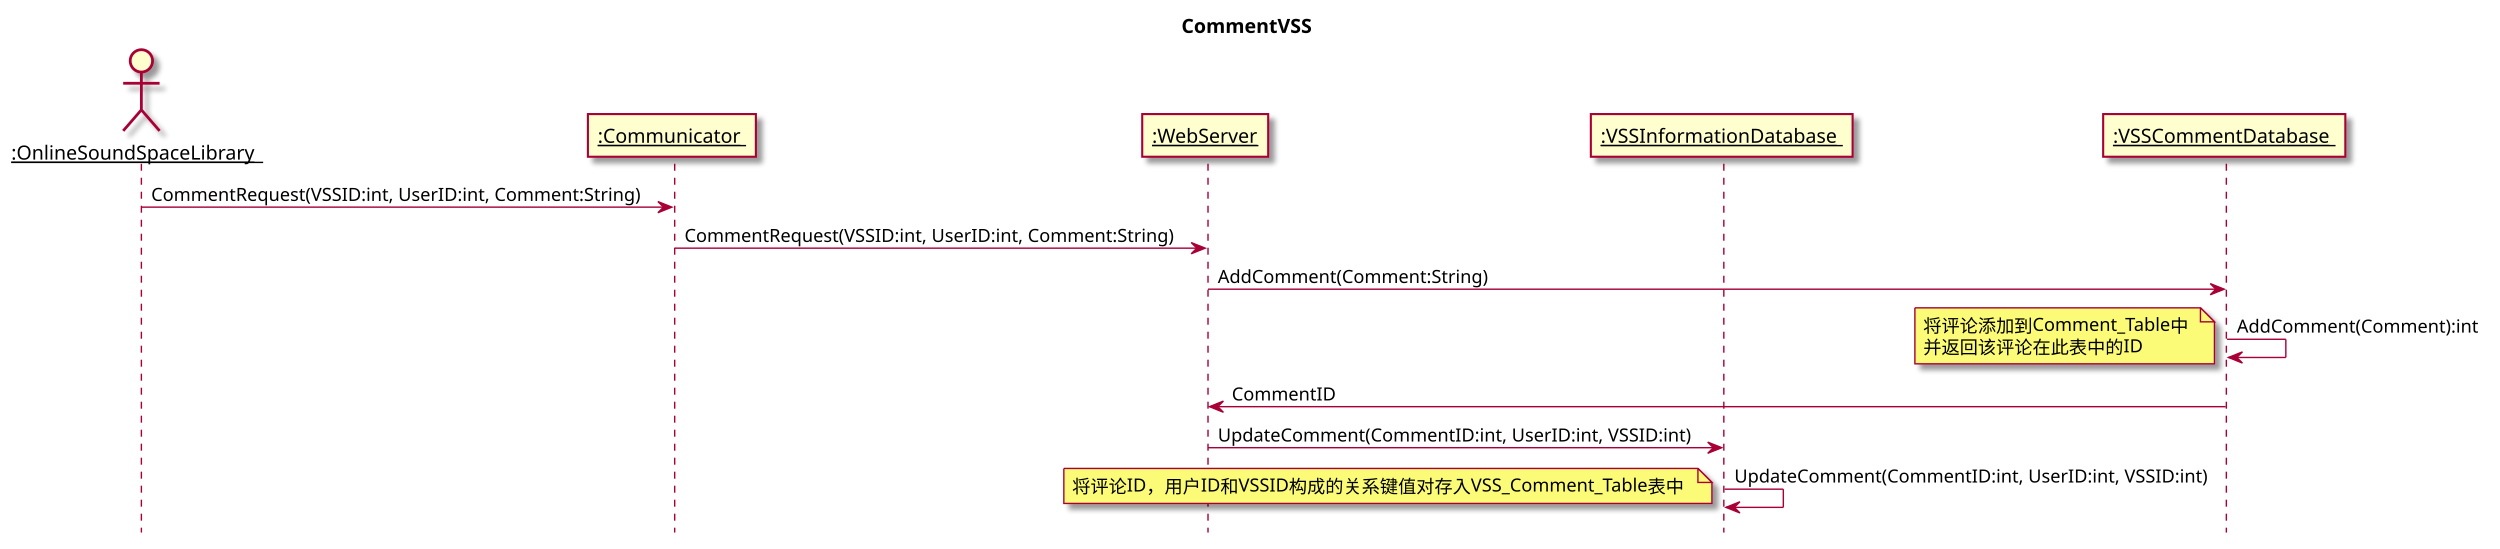
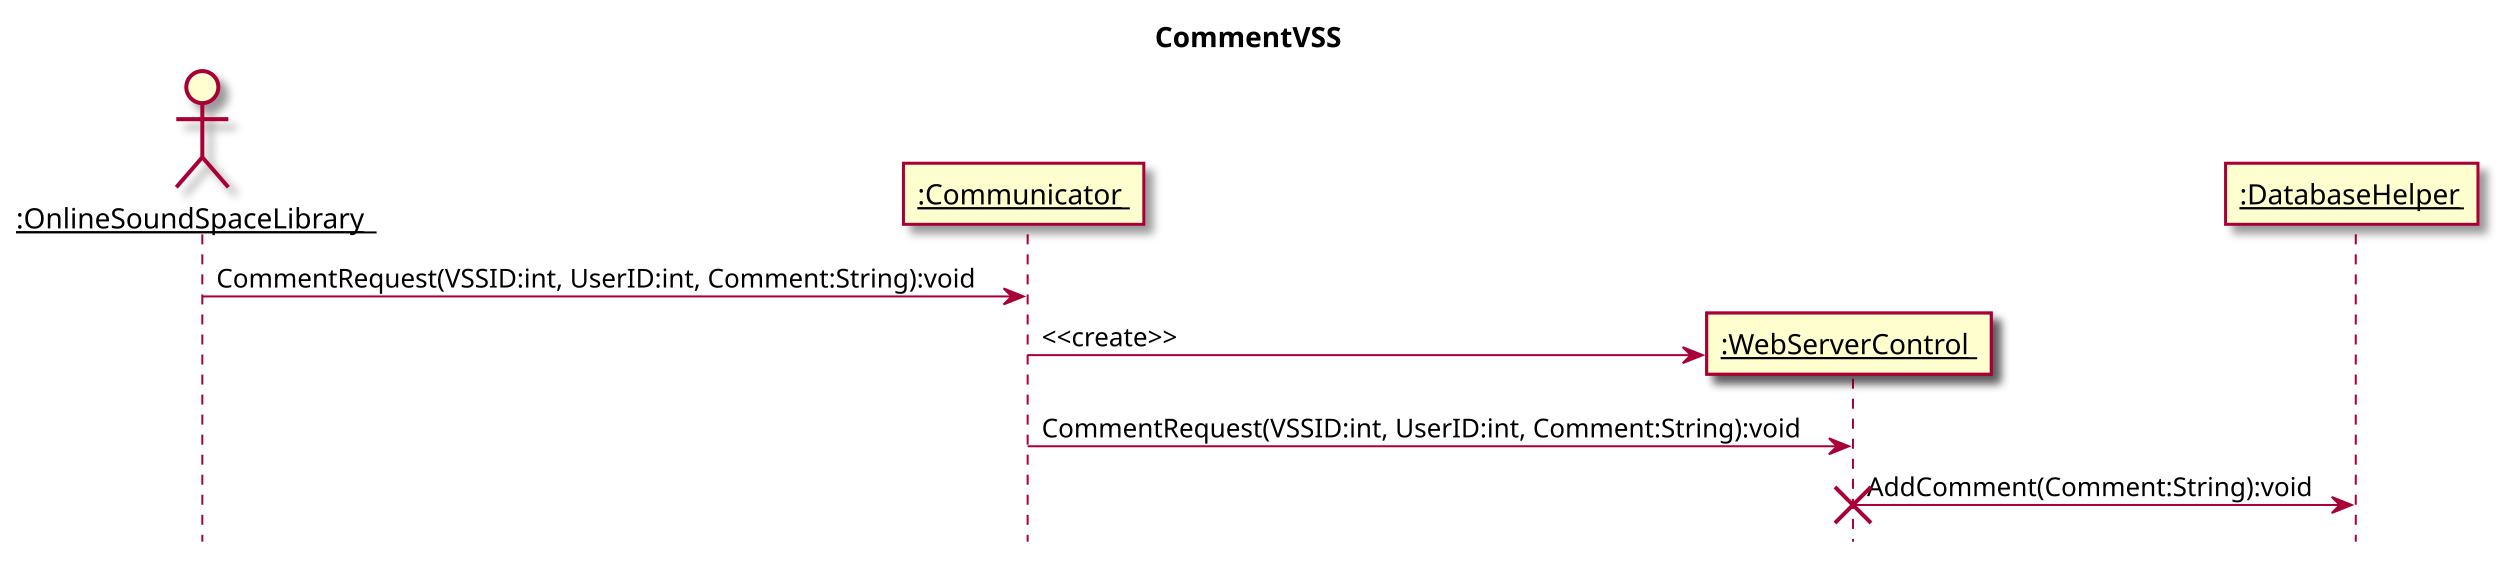
- <svg xmlns="http://www.w3.org/2000/svg" contentScriptType="application/ecmascript" contentStyleType="text/css" height="392px" preserveAspectRatio="none" style="width:1786px;height:392px;" version="1.1" viewBox="0 0 1786 392" width="1786px" zoomAndPan="magnify">
+ <svg xmlns="http://www.w3.org/2000/svg" contentScriptType="application/ecmascript" contentStyleType="text/css" height="282px" preserveAspectRatio="none" style="width:1248px;height:282px;" version="1.1" viewBox="0 0 1248 282" width="1248px" zoomAndPan="magnify">
  <defs>
-     <filter height="300%" id="f3ys2wcx58xt5" width="300%" x="-1" y="-1">
+     <filter height="300%" id="f1nkhinc9qquee" width="300%" x="-1" y="-1">
      <feGaussianBlur result="blurOut" stdDeviation="2.0" />
      <feColorMatrix in="blurOut" result="blurOut2" type="matrix" values="0 0 0 0 0 0 0 0 0 0 0 0 0 0 0 0 0 0 .4 0" />
      <feOffset dx="4.0" dy="4.0" in="blurOut2" result="blurOut3" />
      <feBlend in="SourceGraphic" in2="blurOut3" mode="normal" />
    </filter>
  </defs>
  <g>
-     <text fill="#000000" font-family="sans-serif" font-size="14" font-weight="bold" lengthAdjust="spacingAndGlyphs" textLength="96" x="844" y="23.535">CommentVSS</text>
-     <line style="stroke: #A80036; stroke-width: 1.0; stroke-dasharray: 5.0,5.0;" x1="101" x2="101" y1="116.977" y2="380.461" />
-     <line style="stroke: #A80036; stroke-width: 1.0; stroke-dasharray: 5.0,5.0;" x1="482" x2="482" y1="116.977" y2="380.461" />
-     <line style="stroke: #A80036; stroke-width: 1.0; stroke-dasharray: 5.0,5.0;" x1="863" x2="863" y1="116.977" y2="380.461" />
-     <line style="stroke: #A80036; stroke-width: 1.0; stroke-dasharray: 5.0,5.0;" x1="1231.5" x2="1231.5" y1="116.977" y2="380.461" />
-     <line style="stroke: #A80036; stroke-width: 1.0; stroke-dasharray: 5.0,5.0;" x1="1590.5" x2="1590.5" y1="116.977" y2="380.461" />
+     <text fill="#000000" font-family="sans-serif" font-size="14" font-weight="bold" lengthAdjust="spacingAndGlyphs" textLength="96" x="576.5" y="23.535">CommentVSS</text>
+     <rect fill="#FEFECE" filter="url(#f1nkhinc9qquee)" height="30.488" style="stroke: #A80036; stroke-width: 1.5;" width="142" x="852" y="156.287" />
+     <text fill="#000000" font-family="sans-serif" font-size="14" lengthAdjust="spacingAndGlyphs" text-decoration="underline" textLength="128" x="859" y="176.822">:WebServerControl</text>
+     <line style="stroke: #000000; stroke-width: 1.0;" x1="859" x2="987" y1="178.822" y2="178.822" />
+     <line style="stroke: #A80036; stroke-width: 1.0; stroke-dasharray: 5.0,5.0;" x1="101" x2="101" y1="116.977" y2="270.397" />
+     <line style="stroke: #A80036; stroke-width: 1.0; stroke-dasharray: 5.0,5.0;" x1="513" x2="513" y1="116.977" y2="270.397" />
+     <line style="stroke: #A80036; stroke-width: 1.0; stroke-dasharray: 5.0,5.0;" x1="925" x2="925" y1="189.031" y2="270.397" />
+     <line style="stroke: #A80036; stroke-width: 1.0; stroke-dasharray: 5.0,5.0;" x1="1176" x2="1176" y1="116.977" y2="270.397" />
    <text fill="#000000" font-family="sans-serif" font-size="14" lengthAdjust="spacingAndGlyphs" text-decoration="underline" textLength="180" x="8" y="114.023">:OnlineSoundSpaceLibrary</text>
    <line style="stroke: #000000; stroke-width: 1.0;" x1="8" x2="188" y1="116.023" y2="116.023" />
-     <ellipse cx="101" cy="43.488" fill="#FEFECE" filter="url(#f3ys2wcx58xt5)" rx="8" ry="8" style="stroke: #A80036; stroke-width: 2.0;" />
-     <path d="M101,51.488 L101,78.488 M88,59.488 L114,59.488 M101,78.488 L88,93.488 M101,78.488 L114,93.488 " fill="none" filter="url(#f3ys2wcx58xt5)" style="stroke: #A80036; stroke-width: 2.0;" />
-     <rect fill="#FEFECE" filter="url(#f3ys2wcx58xt5)" height="30.488" style="stroke: #A80036; stroke-width: 1.5;" width="120" x="420" y="81.488" />
-     <text fill="#000000" font-family="sans-serif" font-size="14" lengthAdjust="spacingAndGlyphs" text-decoration="underline" textLength="106" x="427" y="102.023">:Communicator</text>
-     <line style="stroke: #000000; stroke-width: 1.0;" x1="427" x2="533" y1="104.023" y2="104.023" />
-     <rect fill="#FEFECE" filter="url(#f3ys2wcx58xt5)" height="30.488" style="stroke: #A80036; stroke-width: 1.5;" width="90" x="816" y="81.488" />
-     <text fill="#000000" font-family="sans-serif" font-size="14" lengthAdjust="spacingAndGlyphs" text-decoration="underline" textLength="76" x="823" y="102.023">:WebServer</text>
-     <line style="stroke: #000000; stroke-width: 1.0;" x1="823" x2="899" y1="104.023" y2="104.023" />
-     <rect fill="#FEFECE" filter="url(#f3ys2wcx58xt5)" height="30.488" style="stroke: #A80036; stroke-width: 1.5;" width="187" x="1136.5" y="81.488" />
-     <text fill="#000000" font-family="sans-serif" font-size="14" lengthAdjust="spacingAndGlyphs" text-decoration="underline" textLength="173" x="1143.5" y="102.023">:VSSInformationDatabase</text>
-     <line style="stroke: #000000; stroke-width: 1.0;" x1="1143.5" x2="1316.5" y1="104.023" y2="104.023" />
-     <rect fill="#FEFECE" filter="url(#f3ys2wcx58xt5)" height="30.488" style="stroke: #A80036; stroke-width: 1.5;" width="173" x="1502.5" y="81.488" />
-     <text fill="#000000" font-family="sans-serif" font-size="14" lengthAdjust="spacingAndGlyphs" text-decoration="underline" textLength="159" x="1509.5" y="102.023">:VSSCommentDatabase</text>
-     <line style="stroke: #000000; stroke-width: 1.0;" x1="1509.5" x2="1668.5" y1="104.023" y2="104.023" />
-     <polygon fill="#A80036" points="470,143.977,480,147.977,470,151.977,474,147.977" style="stroke: #A80036; stroke-width: 1.0;" />
-     <line style="stroke: #A80036; stroke-width: 1.0;" x1="101" x2="476" y1="147.977" y2="147.977" />
-     <text fill="#000000" font-family="sans-serif" font-size="13" lengthAdjust="spacingAndGlyphs" textLength="357" x="108" y="143.545">CommentRequest(VSSID:int, UserID:int, Comment:String)</text>
-     <polygon fill="#A80036" points="851,173.287,861,177.287,851,181.287,855,177.287" style="stroke: #A80036; stroke-width: 1.0;" />
-     <line style="stroke: #A80036; stroke-width: 1.0;" x1="482" x2="857" y1="177.287" y2="177.287" />
-     <text fill="#000000" font-family="sans-serif" font-size="13" lengthAdjust="spacingAndGlyphs" textLength="357" x="489" y="172.856">CommentRequest(VSSID:int, UserID:int, Comment:String)</text>
-     <polygon fill="#A80036" points="1579,202.598,1589,206.598,1579,210.598,1583,206.598" style="stroke: #A80036; stroke-width: 1.0;" />
-     <line style="stroke: #A80036; stroke-width: 1.0;" x1="863" x2="1585" y1="206.598" y2="206.598" />
-     <text fill="#000000" font-family="sans-serif" font-size="13" lengthAdjust="spacingAndGlyphs" textLength="196" x="870" y="202.166">AddComment(Comment:String)</text>
-     <line style="stroke: #A80036; stroke-width: 1.0;" x1="1591" x2="1633" y1="242.374" y2="242.374" />
-     <line style="stroke: #A80036; stroke-width: 1.0;" x1="1633" x2="1633" y1="242.374" y2="255.374" />
-     <line style="stroke: #A80036; stroke-width: 1.0;" x1="1592" x2="1633" y1="255.374" y2="255.374" />
-     <polygon fill="#A80036" points="1602,251.374,1592,255.374,1602,259.374,1598,255.374" style="stroke: #A80036; stroke-width: 1.0;" />
-     <text fill="#000000" font-family="sans-serif" font-size="13" lengthAdjust="spacingAndGlyphs" textLength="176" x="1598" y="237.632">AddComment(Comment):int</text>
-     <path d="M1368,219.908 L1368,259.908 L1582,259.908 L1582,229.908 L1572,219.908 L1368,219.908 " fill="#FBFB77" filter="url(#f3ys2wcx58xt5)" style="stroke: #A80036; stroke-width: 1.0;" />
-     <path d="M1572,219.908 L1572,229.908 L1582,229.908 L1572,219.908 " fill="#FBFB77" style="stroke: #A80036; stroke-width: 1.0;" />
-     <text fill="#000000" font-family="sans-serif" font-size="13" lengthAdjust="spacingAndGlyphs" textLength="193" x="1374" y="237.477">将评论添加到Comment_Table中</text>
-     <text fill="#000000" font-family="sans-serif" font-size="13" lengthAdjust="spacingAndGlyphs" textLength="157" x="1374" y="252.787">并返回该评论在此表中的ID</text>
-     <polygon fill="#A80036" points="874,286.529,864,290.529,874,294.529,870,290.529" style="stroke: #A80036; stroke-width: 1.0;" />
-     <line style="stroke: #A80036; stroke-width: 1.0;" x1="868" x2="1590" y1="290.529" y2="290.529" />
-     <text fill="#000000" font-family="sans-serif" font-size="13" lengthAdjust="spacingAndGlyphs" textLength="75" x="880" y="286.098">CommentID</text>
-     <polygon fill="#A80036" points="1220,315.84,1230,319.84,1220,323.84,1224,319.84" style="stroke: #A80036; stroke-width: 1.0;" />
-     <line style="stroke: #A80036; stroke-width: 1.0;" x1="863" x2="1226" y1="319.84" y2="319.84" />
-     <text fill="#000000" font-family="sans-serif" font-size="13" lengthAdjust="spacingAndGlyphs" textLength="345" x="870" y="315.408">UpdateComment(CommentID:int, UserID:int, VSSID:int)</text>
-     <line style="stroke: #A80036; stroke-width: 1.0;" x1="1232" x2="1274" y1="349.461" y2="349.461" />
-     <line style="stroke: #A80036; stroke-width: 1.0;" x1="1274" x2="1274" y1="349.461" y2="362.461" />
-     <line style="stroke: #A80036; stroke-width: 1.0;" x1="1233" x2="1274" y1="362.461" y2="362.461" />
-     <polygon fill="#A80036" points="1243,358.461,1233,362.461,1243,366.461,1239,362.461" style="stroke: #A80036; stroke-width: 1.0;" />
-     <text fill="#000000" font-family="sans-serif" font-size="13" lengthAdjust="spacingAndGlyphs" textLength="345" x="1239" y="344.719">UpdateComment(CommentID:int, UserID:int, VSSID:int)</text>
-     <path d="M760,334.65 L760,359.65 L1223,359.65 L1223,344.65 L1213,334.65 L760,334.65 " fill="#FBFB77" filter="url(#f3ys2wcx58xt5)" style="stroke: #A80036; stroke-width: 1.0;" />
-     <path d="M1213,334.65 L1213,344.65 L1223,344.65 L1213,334.65 " fill="#FBFB77" style="stroke: #A80036; stroke-width: 1.0;" />
-     <text fill="#000000" font-family="sans-serif" font-size="13" lengthAdjust="spacingAndGlyphs" textLength="442" x="766" y="352.219">将评论ID，用户ID和VSSID构成的关系键值对存入VSS_Comment_Table表中</text>
+     <ellipse cx="101" cy="43.488" fill="#FEFECE" filter="url(#f1nkhinc9qquee)" rx="8" ry="8" style="stroke: #A80036; stroke-width: 2.0;" />
+     <path d="M101,51.488 L101,78.488 M88,59.488 L114,59.488 M101,78.488 L88,93.488 M101,78.488 L114,93.488 " fill="none" filter="url(#f1nkhinc9qquee)" style="stroke: #A80036; stroke-width: 2.0;" />
+     <rect fill="#FEFECE" filter="url(#f1nkhinc9qquee)" height="30.488" style="stroke: #A80036; stroke-width: 1.5;" width="120" x="451" y="81.488" />
+     <text fill="#000000" font-family="sans-serif" font-size="14" lengthAdjust="spacingAndGlyphs" text-decoration="underline" textLength="106" x="458" y="102.023">:Communicator</text>
+     <line style="stroke: #000000; stroke-width: 1.0;" x1="458" x2="564" y1="104.023" y2="104.023" />
+     <rect fill="#FEFECE" filter="url(#f1nkhinc9qquee)" height="30.488" style="stroke: #A80036; stroke-width: 1.5;" width="126" x="1111" y="81.488" />
+     <text fill="#000000" font-family="sans-serif" font-size="14" lengthAdjust="spacingAndGlyphs" text-decoration="underline" textLength="112" x="1118" y="102.023">:DatabaseHelper</text>
+     <line style="stroke: #000000; stroke-width: 1.0;" x1="1118" x2="1230" y1="104.023" y2="104.023" />
+     <polygon fill="#A80036" points="501,143.977,511,147.977,501,151.977,505,147.977" style="stroke: #A80036; stroke-width: 1.0;" />
+     <line style="stroke: #A80036; stroke-width: 1.0;" x1="101" x2="507" y1="147.977" y2="147.977" />
+     <text fill="#000000" font-family="sans-serif" font-size="13" lengthAdjust="spacingAndGlyphs" textLength="388" x="108" y="143.545">CommentRequest(VSSID:int, UserID:int, Comment:String):void</text>
+     <polygon fill="#A80036" points="840,173.287,850,177.287,840,181.287,844,177.287" style="stroke: #A80036; stroke-width: 1.0;" />
+     <line style="stroke: #A80036; stroke-width: 1.0;" x1="513" x2="846" y1="177.287" y2="177.287" />
+     <text fill="#000000" font-family="sans-serif" font-size="13" lengthAdjust="spacingAndGlyphs" textLength="78" x="520" y="172.856">&lt;&lt;create&gt;&gt;</text>
+     <rect fill="#FEFECE" filter="url(#f1nkhinc9qquee)" height="30.488" style="stroke: #A80036; stroke-width: 1.5;" width="142" x="852" y="156.287" />
+     <text fill="#000000" font-family="sans-serif" font-size="14" lengthAdjust="spacingAndGlyphs" text-decoration="underline" textLength="128" x="859" y="176.822">:WebServerControl</text>
+     <line style="stroke: #000000; stroke-width: 1.0;" x1="859" x2="987" y1="178.822" y2="178.822" />
+     <polygon fill="#A80036" points="913,218.775,923,222.775,913,226.775,917,222.775" style="stroke: #A80036; stroke-width: 1.0;" />
+     <line style="stroke: #A80036; stroke-width: 1.0;" x1="513" x2="919" y1="222.775" y2="222.775" />
+     <text fill="#000000" font-family="sans-serif" font-size="13" lengthAdjust="spacingAndGlyphs" textLength="388" x="520" y="218.344">CommentRequest(VSSID:int, UserID:int, Comment:String):void</text>
+     <polygon fill="#A80036" points="1164,248.086,1174,252.086,1164,256.086,1168,252.086" style="stroke: #A80036; stroke-width: 1.0;" />
+     <line style="stroke: #A80036; stroke-width: 1.0;" x1="925" x2="1170" y1="252.086" y2="252.086" />
+     <text fill="#000000" font-family="sans-serif" font-size="13" lengthAdjust="spacingAndGlyphs" textLength="227" x="932" y="247.654">AddComment(Comment:String):void</text>
+     <line style="stroke: #A80036; stroke-width: 2.0;" x1="916" x2="934" y1="243.086" y2="261.086" />
+     <line style="stroke: #A80036; stroke-width: 2.0;" x1="916" x2="934" y1="261.086" y2="243.086" />
  </g>
</svg>
